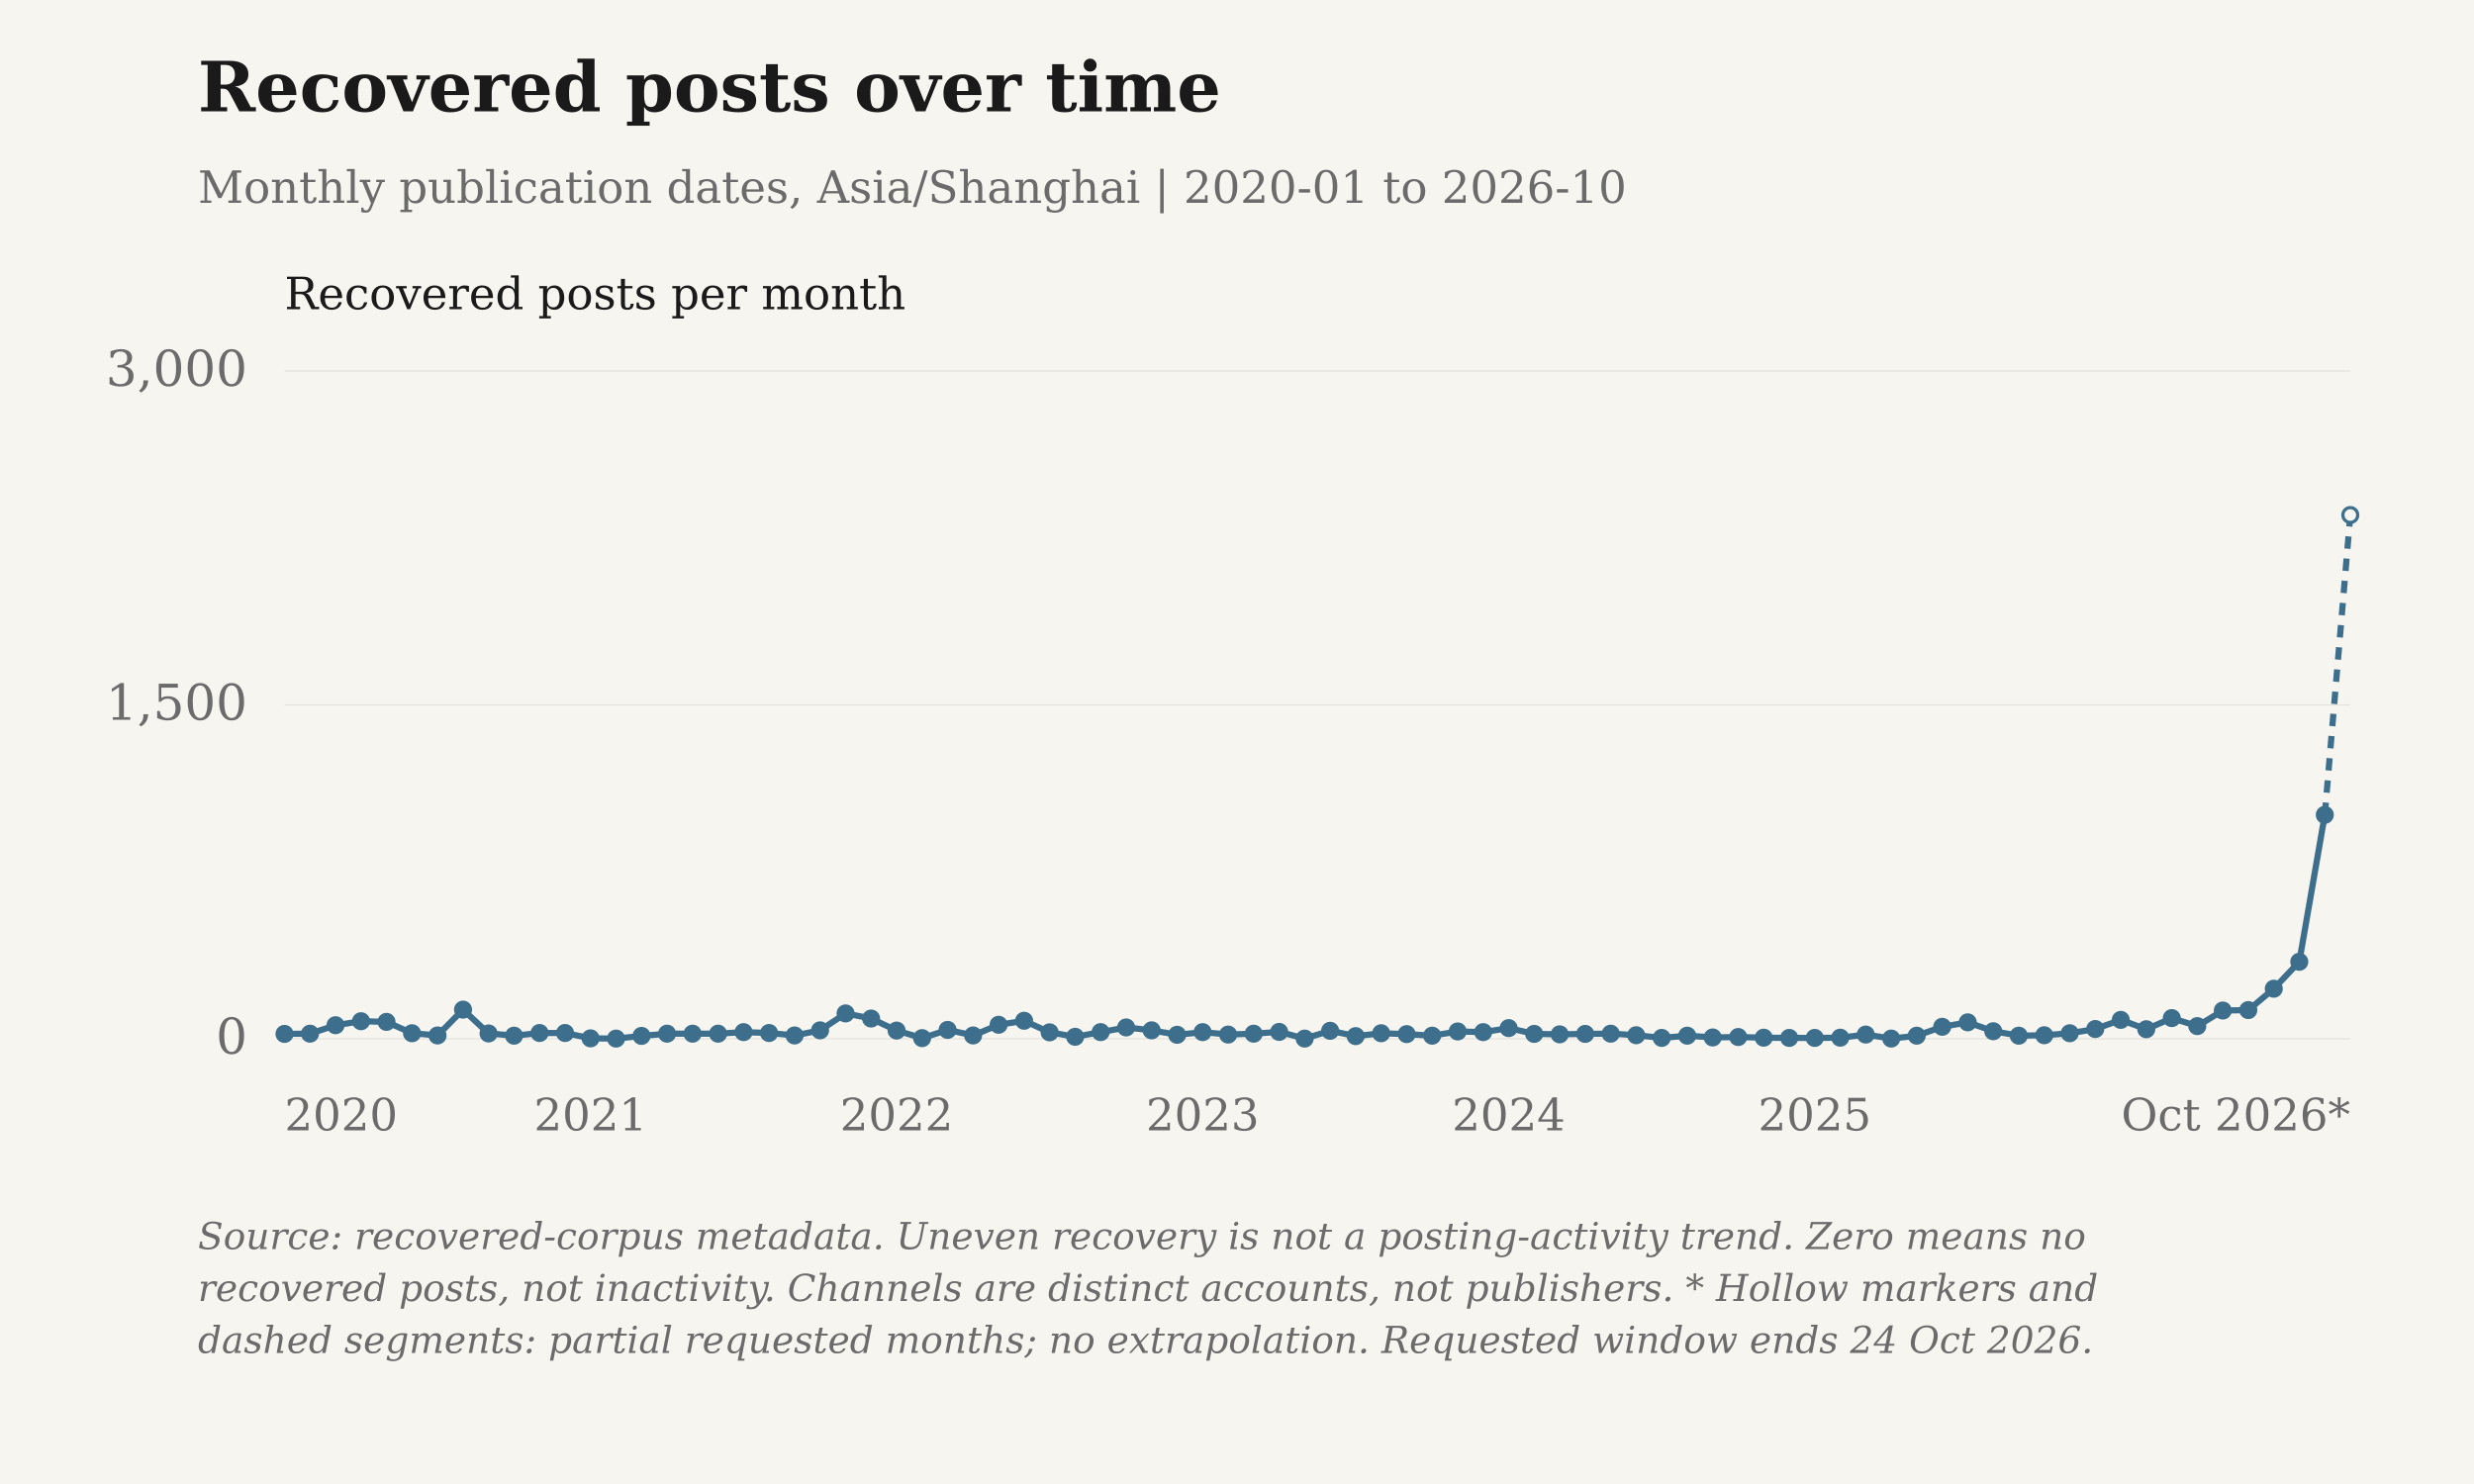
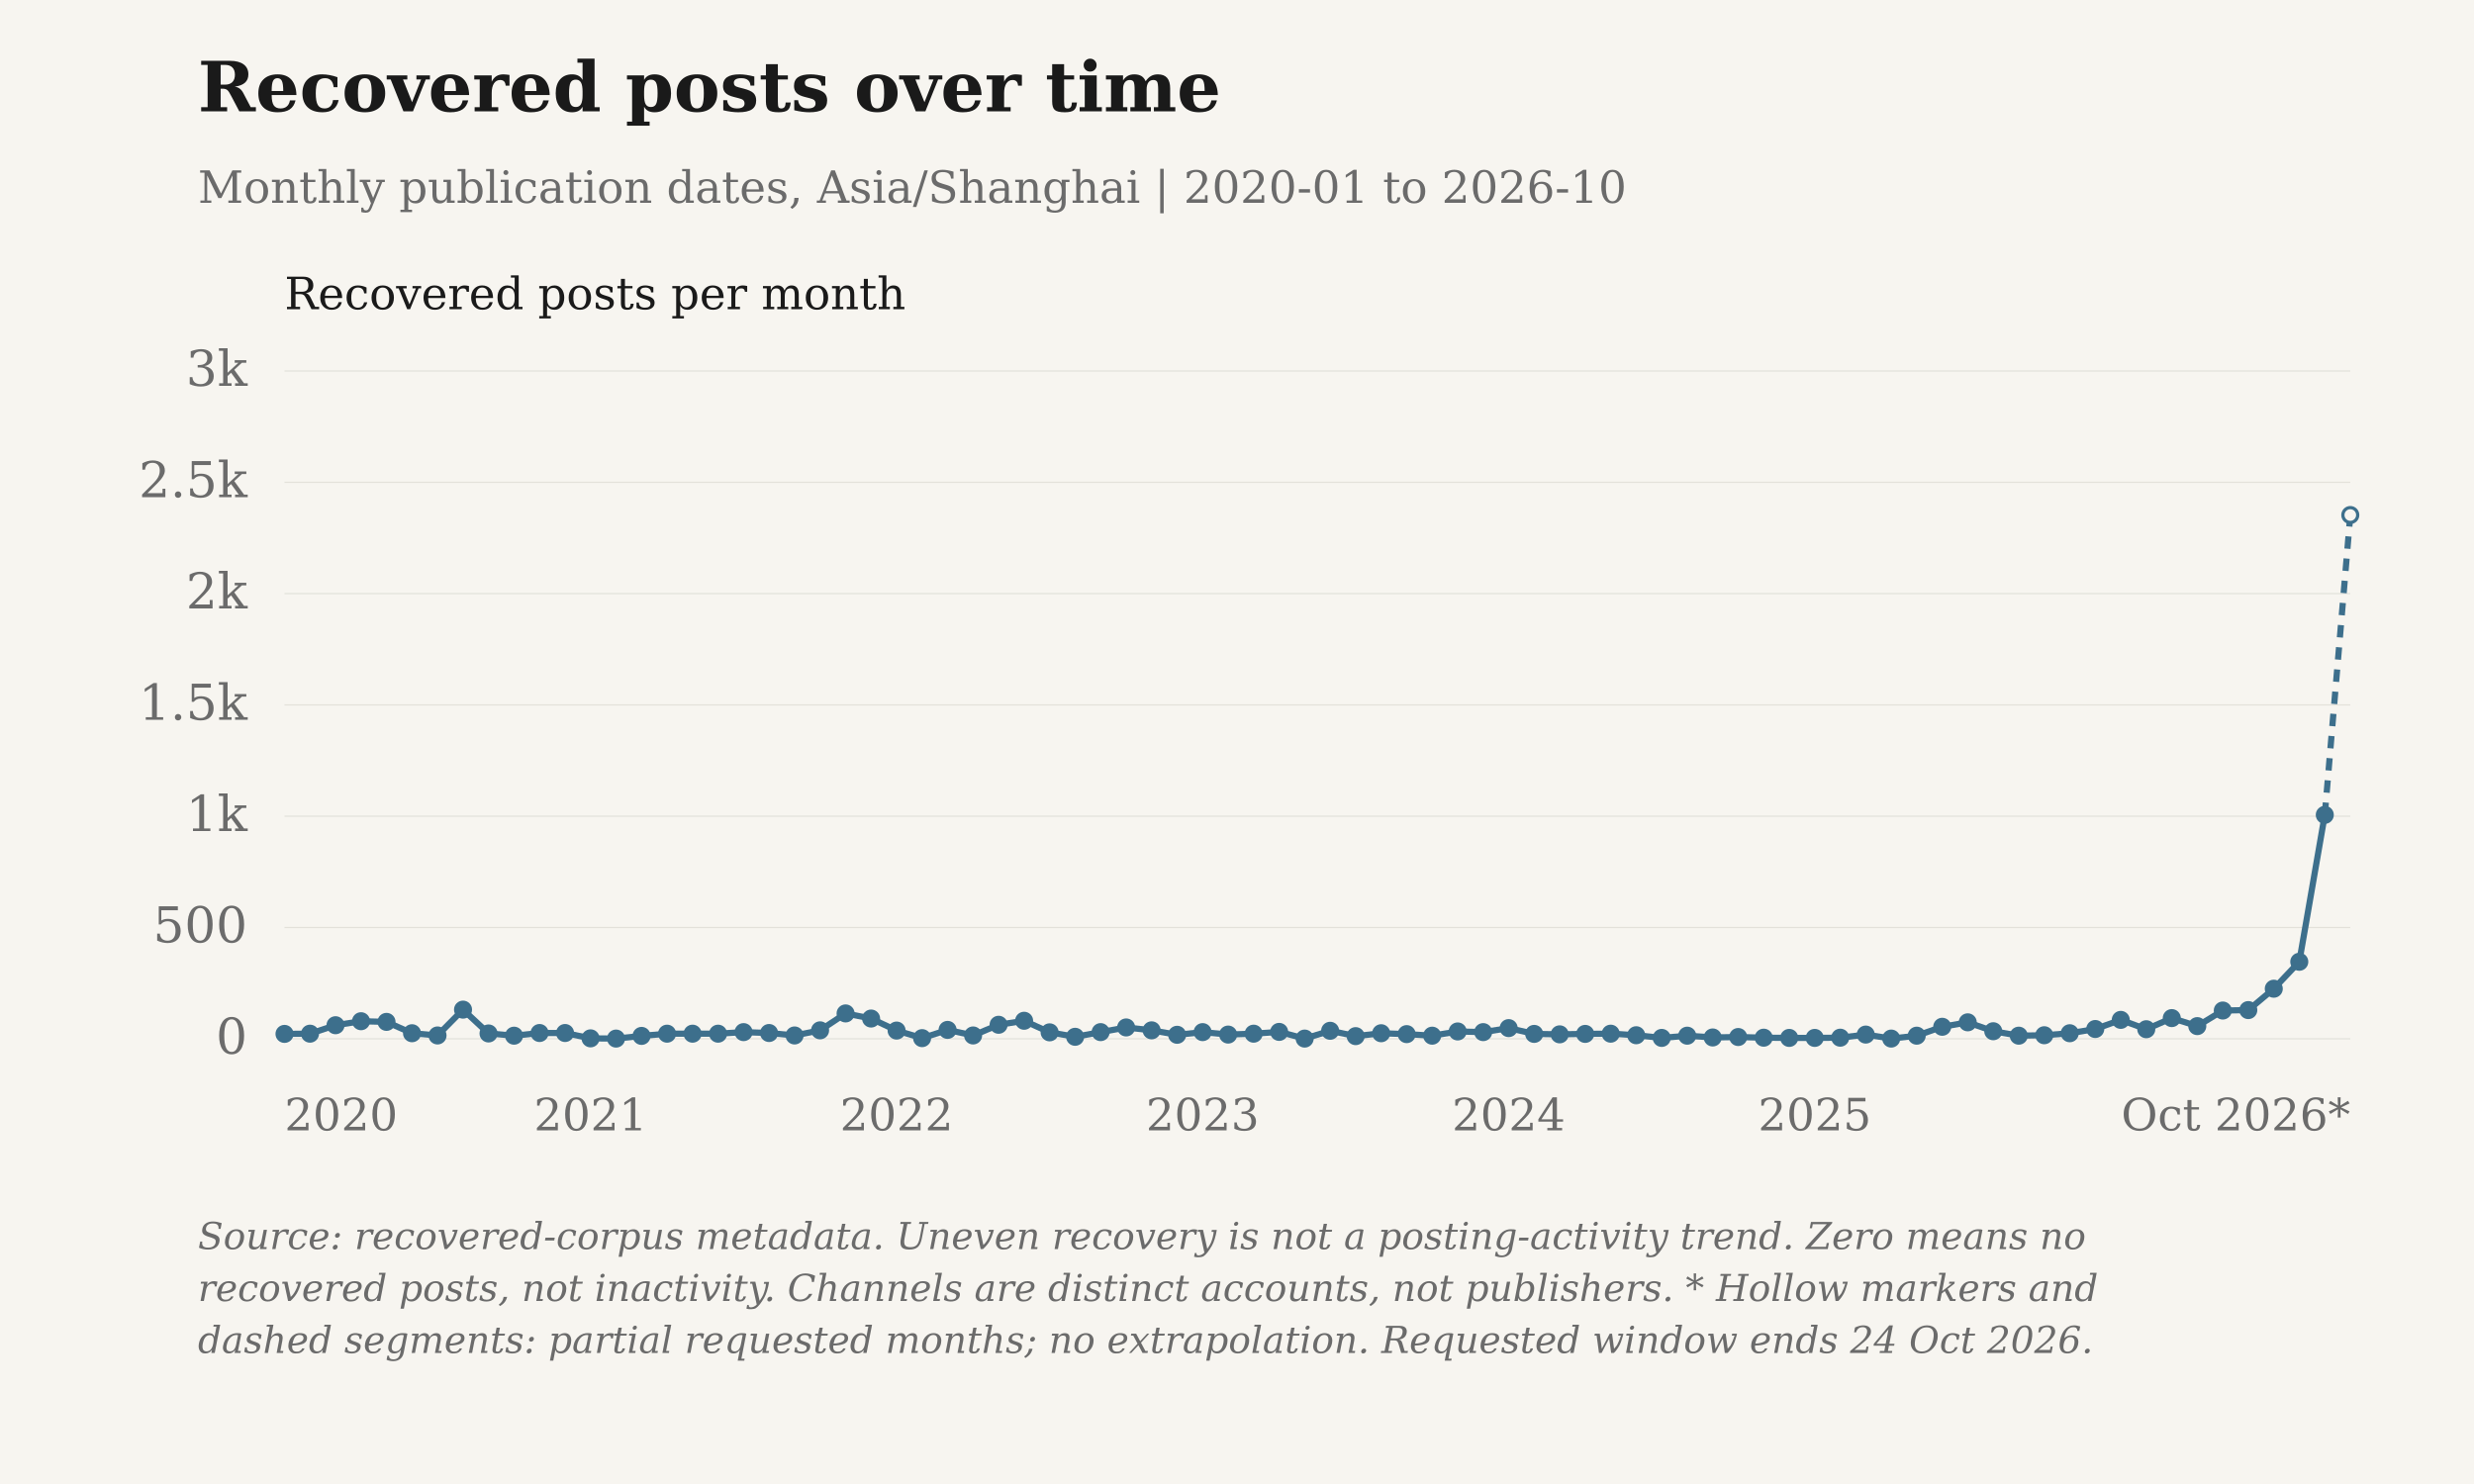
<svg xmlns="http://www.w3.org/2000/svg" viewBox="0 0 1000 600" role="img" data-metric="monthly-posts" aria-label="Recovered posts over time">
  <rect class="chart-background" width="1000" height="600" fill="#F7F5F0" />
  <g font-family="DejaVu Serif, Georgia, 'Times New Roman', serif" font-size="20" fill="#6B6B6B">
    <text x="80" y="45" font-size="28" font-weight="bold" fill="#1A1A1A">Recovered posts over time</text>
    <text x="80" y="82" font-size="18">Monthly publication dates, Asia/Shanghai | 2020-01 to 2026-10</text>
    <text class="axis-unit" x="115" y="125" font-size="18" fill="#1A1A1A">Recovered posts per month</text>
    <path d="M115 420.00H950" stroke="#D6D3CC" stroke-opacity=".6" stroke-width=".5" />
    <text x="100" y="426.00" text-anchor="end">0</text>
+     <path d="M115 375.00H950" stroke="#D6D3CC" stroke-opacity=".6" stroke-width=".5" />
+     <text x="100" y="381.00" text-anchor="end">500</text>
+     <path d="M115 330.00H950" stroke="#D6D3CC" stroke-opacity=".6" stroke-width=".5" />
+     <text x="100" y="336.00" text-anchor="end">1k</text>
    <path d="M115 285.00H950" stroke="#D6D3CC" stroke-opacity=".6" stroke-width=".5" />
-     <text x="100" y="291.00" text-anchor="end">1,500</text>
+     <text x="100" y="291.00" text-anchor="end">1.5k</text>
+     <path d="M115 240.00H950" stroke="#D6D3CC" stroke-opacity=".6" stroke-width=".5" />
+     <text x="100" y="246.00" text-anchor="end">2k</text>
+     <path d="M115 195.00H950" stroke="#D6D3CC" stroke-opacity=".6" stroke-width=".5" />
+     <text x="100" y="201.00" text-anchor="end">2.5k</text>
    <path d="M115 150.00H950" stroke="#D6D3CC" stroke-opacity=".6" stroke-width=".5" />
-     <text x="100" y="156.00" text-anchor="end">3,000</text>
-     <text x="115.00" y="457" text-anchor="start" font-size="18">2020</text>
-     <text x="238.70" y="457" text-anchor="middle" font-size="18">2021</text>
-     <text x="362.41" y="457" text-anchor="middle" font-size="18">2022</text>
-     <text x="486.11" y="457" text-anchor="middle" font-size="18">2023</text>
-     <text x="609.81" y="457" text-anchor="middle" font-size="18">2024</text>
-     <text x="733.52" y="457" text-anchor="middle" font-size="18">2025</text>
-     <text x="950.00" y="457" text-anchor="end" font-size="18">Oct 2026*</text>
+     <text x="100" y="156.00" text-anchor="end">3k</text>
+     <text class="date-tick" data-period="2020-01" x="115.00" y="457" text-anchor="start" font-size="18">2020</text>
+     <text class="date-tick" data-period="2021-01" x="238.70" y="457" text-anchor="middle" font-size="18">2021</text>
+     <text class="date-tick" data-period="2022-01" x="362.41" y="457" text-anchor="middle" font-size="18">2022</text>
+     <text class="date-tick" data-period="2023-01" x="486.11" y="457" text-anchor="middle" font-size="18">2023</text>
+     <text class="date-tick" data-period="2024-01" x="609.81" y="457" text-anchor="middle" font-size="18">2024</text>
+     <text class="date-tick" data-period="2025-01" x="733.52" y="457" text-anchor="middle" font-size="18">2025</text>
+     <text class="date-tick" data-period="2026-10" x="950.00" y="457" text-anchor="end" font-size="18">Oct 2026*</text>
    <path class="data-line" d="M115.00,418.02 L125.31,417.93" fill="none" stroke="#3D6F8C" stroke-width="2.5" />
    <path class="data-line" d="M125.31,417.93 L135.62,414.51" fill="none" stroke="#3D6F8C" stroke-width="2.5" />
    <path class="data-line" d="M135.62,414.51 L145.93,412.89" fill="none" stroke="#3D6F8C" stroke-width="2.5" />
    <path class="data-line" d="M145.93,412.89 L156.23,413.16" fill="none" stroke="#3D6F8C" stroke-width="2.5" />
    <path class="data-line" d="M156.23,413.16 L166.54,417.75" fill="none" stroke="#3D6F8C" stroke-width="2.5" />
    <path class="data-line" d="M166.54,417.75 L176.85,418.65" fill="none" stroke="#3D6F8C" stroke-width="2.5" />
    <path class="data-line" d="M176.85,418.65 L187.16,408.21" fill="none" stroke="#3D6F8C" stroke-width="2.5" />
    <path class="data-line" d="M187.16,408.21 L197.47,417.84" fill="none" stroke="#3D6F8C" stroke-width="2.5" />
    <path class="data-line" d="M197.47,417.84 L207.78,418.74" fill="none" stroke="#3D6F8C" stroke-width="2.5" />
    <path class="data-line" d="M207.78,418.74 L218.09,417.66" fill="none" stroke="#3D6F8C" stroke-width="2.5" />
    <path class="data-line" d="M218.09,417.66 L228.40,417.66" fill="none" stroke="#3D6F8C" stroke-width="2.5" />
    <path class="data-line" d="M228.40,417.66 L238.70,419.82" fill="none" stroke="#3D6F8C" stroke-width="2.5" />
    <path class="data-line" d="M238.70,419.82 L249.01,419.91" fill="none" stroke="#3D6F8C" stroke-width="2.5" />
    <path class="data-line" d="M249.01,419.91 L259.32,418.83" fill="none" stroke="#3D6F8C" stroke-width="2.5" />
    <path class="data-line" d="M259.32,418.83 L269.63,417.93" fill="none" stroke="#3D6F8C" stroke-width="2.5" />
    <path class="data-line" d="M269.63,417.93 L279.94,417.93" fill="none" stroke="#3D6F8C" stroke-width="2.5" />
    <path class="data-line" d="M279.94,417.93 L290.25,417.93" fill="none" stroke="#3D6F8C" stroke-width="2.5" />
    <path class="data-line" d="M290.25,417.93 L300.56,417.30" fill="none" stroke="#3D6F8C" stroke-width="2.5" />
    <path class="data-line" d="M300.56,417.30 L310.86,417.66" fill="none" stroke="#3D6F8C" stroke-width="2.5" />
    <path class="data-line" d="M310.86,417.66 L321.17,418.65" fill="none" stroke="#3D6F8C" stroke-width="2.5" />
    <path class="data-line" d="M321.17,418.65 L331.48,416.58" fill="none" stroke="#3D6F8C" stroke-width="2.5" />
    <path class="data-line" d="M331.48,416.58 L341.79,409.74" fill="none" stroke="#3D6F8C" stroke-width="2.5" />
    <path class="data-line" d="M341.79,409.74 L352.10,411.81" fill="none" stroke="#3D6F8C" stroke-width="2.5" />
    <path class="data-line" d="M352.10,411.81 L362.41,416.67" fill="none" stroke="#3D6F8C" stroke-width="2.5" />
    <path class="data-line" d="M362.41,416.67 L372.72,419.73" fill="none" stroke="#3D6F8C" stroke-width="2.5" />
    <path class="data-line" d="M372.72,419.73 L383.02,416.40" fill="none" stroke="#3D6F8C" stroke-width="2.5" />
    <path class="data-line" d="M383.02,416.40 L393.33,418.65" fill="none" stroke="#3D6F8C" stroke-width="2.5" />
    <path class="data-line" d="M393.33,418.65 L403.64,414.33" fill="none" stroke="#3D6F8C" stroke-width="2.5" />
    <path class="data-line" d="M403.64,414.33 L413.95,412.71" fill="none" stroke="#3D6F8C" stroke-width="2.5" />
    <path class="data-line" d="M413.95,412.71 L424.26,417.39" fill="none" stroke="#3D6F8C" stroke-width="2.5" />
    <path class="data-line" d="M424.26,417.39 L434.57,419.19" fill="none" stroke="#3D6F8C" stroke-width="2.5" />
    <path class="data-line" d="M434.57,419.19 L444.88,417.30" fill="none" stroke="#3D6F8C" stroke-width="2.5" />
    <path class="data-line" d="M444.88,417.30 L455.19,415.41" fill="none" stroke="#3D6F8C" stroke-width="2.5" />
    <path class="data-line" d="M455.19,415.41 L465.49,416.58" fill="none" stroke="#3D6F8C" stroke-width="2.5" />
    <path class="data-line" d="M465.49,416.58 L475.80,418.38" fill="none" stroke="#3D6F8C" stroke-width="2.5" />
    <path class="data-line" d="M475.80,418.38 L486.11,417.30" fill="none" stroke="#3D6F8C" stroke-width="2.5" />
    <path class="data-line" d="M486.11,417.30 L496.42,418.29" fill="none" stroke="#3D6F8C" stroke-width="2.5" />
    <path class="data-line" d="M496.42,418.29 L506.73,417.93" fill="none" stroke="#3D6F8C" stroke-width="2.5" />
    <path class="data-line" d="M506.73,417.93 L517.04,417.21" fill="none" stroke="#3D6F8C" stroke-width="2.5" />
    <path class="data-line" d="M517.04,417.21 L527.35,419.91" fill="none" stroke="#3D6F8C" stroke-width="2.5" />
    <path class="data-line" d="M527.35,419.91 L537.65,416.76" fill="none" stroke="#3D6F8C" stroke-width="2.5" />
    <path class="data-line" d="M537.65,416.76 L547.96,418.92" fill="none" stroke="#3D6F8C" stroke-width="2.5" />
    <path class="data-line" d="M547.96,418.92 L558.27,417.75" fill="none" stroke="#3D6F8C" stroke-width="2.5" />
    <path class="data-line" d="M558.27,417.75 L568.58,418.11" fill="none" stroke="#3D6F8C" stroke-width="2.5" />
    <path class="data-line" d="M568.58,418.11 L578.89,418.74" fill="none" stroke="#3D6F8C" stroke-width="2.5" />
    <path class="data-line" d="M578.89,418.74 L589.20,417.03" fill="none" stroke="#3D6F8C" stroke-width="2.5" />
    <path class="data-line" d="M589.20,417.03 L599.51,417.30" fill="none" stroke="#3D6F8C" stroke-width="2.5" />
    <path class="data-line" d="M599.51,417.30 L609.81,415.68" fill="none" stroke="#3D6F8C" stroke-width="2.5" />
    <path class="data-line" d="M609.81,415.68 L620.12,418.02" fill="none" stroke="#3D6F8C" stroke-width="2.5" />
    <path class="data-line" d="M620.12,418.02 L630.43,418.20" fill="none" stroke="#3D6F8C" stroke-width="2.5" />
    <path class="data-line" d="M630.43,418.20 L640.74,418.02" fill="none" stroke="#3D6F8C" stroke-width="2.5" />
    <path class="data-line" d="M640.74,418.02 L651.05,417.93" fill="none" stroke="#3D6F8C" stroke-width="2.5" />
    <path class="data-line" d="M651.05,417.93 L661.36,418.56" fill="none" stroke="#3D6F8C" stroke-width="2.5" />
    <path class="data-line" d="M661.36,418.56 L671.67,419.64" fill="none" stroke="#3D6F8C" stroke-width="2.5" />
    <path class="data-line" d="M671.67,419.64 L681.98,418.74" fill="none" stroke="#3D6F8C" stroke-width="2.5" />
    <path class="data-line" d="M681.98,418.74 L692.28,419.46" fill="none" stroke="#3D6F8C" stroke-width="2.5" />
    <path class="data-line" d="M692.28,419.46 L702.59,419.28" fill="none" stroke="#3D6F8C" stroke-width="2.5" />
    <path class="data-line" d="M702.59,419.28 L712.90,419.55" fill="none" stroke="#3D6F8C" stroke-width="2.5" />
    <path class="data-line" d="M712.90,419.55 L723.21,419.64" fill="none" stroke="#3D6F8C" stroke-width="2.5" />
    <path class="data-line" d="M723.21,419.64 L733.52,419.64" fill="none" stroke="#3D6F8C" stroke-width="2.5" />
    <path class="data-line" d="M733.52,419.64 L743.83,419.55" fill="none" stroke="#3D6F8C" stroke-width="2.5" />
    <path class="data-line" d="M743.83,419.55 L754.14,418.29" fill="none" stroke="#3D6F8C" stroke-width="2.5" />
    <path class="data-line" d="M754.14,418.29 L764.44,419.91" fill="none" stroke="#3D6F8C" stroke-width="2.5" />
    <path class="data-line" d="M764.44,419.91 L774.75,418.74" fill="none" stroke="#3D6F8C" stroke-width="2.5" />
    <path class="data-line" d="M774.75,418.74 L785.06,415.14" fill="none" stroke="#3D6F8C" stroke-width="2.5" />
    <path class="data-line" d="M785.06,415.14 L795.37,413.34" fill="none" stroke="#3D6F8C" stroke-width="2.5" />
    <path class="data-line" d="M795.37,413.34 L805.68,416.94" fill="none" stroke="#3D6F8C" stroke-width="2.5" />
    <path class="data-line" d="M805.68,416.94 L815.99,418.74" fill="none" stroke="#3D6F8C" stroke-width="2.5" />
    <path class="data-line" d="M815.99,418.74 L826.30,418.56" fill="none" stroke="#3D6F8C" stroke-width="2.5" />
    <path class="data-line" d="M826.30,418.56 L836.60,417.75" fill="none" stroke="#3D6F8C" stroke-width="2.5" />
    <path class="data-line" d="M836.60,417.75 L846.91,416.04" fill="none" stroke="#3D6F8C" stroke-width="2.5" />
    <path class="data-line" d="M846.91,416.04 L857.22,412.35" fill="none" stroke="#3D6F8C" stroke-width="2.5" />
    <path class="data-line" d="M857.22,412.35 L867.53,416.13" fill="none" stroke="#3D6F8C" stroke-width="2.5" />
    <path class="data-line" d="M867.53,416.13 L877.84,411.63" fill="none" stroke="#3D6F8C" stroke-width="2.5" />
    <path class="data-line" d="M877.84,411.63 L888.15,414.87" fill="none" stroke="#3D6F8C" stroke-width="2.5" />
    <path class="data-line" d="M888.15,414.87 L898.46,408.57" fill="none" stroke="#3D6F8C" stroke-width="2.5" />
    <path class="data-line" d="M898.46,408.57 L908.77,408.39" fill="none" stroke="#3D6F8C" stroke-width="2.5" />
    <path class="data-line" d="M908.77,408.39 L919.07,399.75" fill="none" stroke="#3D6F8C" stroke-width="2.5" />
    <path class="data-line" d="M919.07,399.75 L929.38,388.86" fill="none" stroke="#3D6F8C" stroke-width="2.5" />
    <path class="data-line" d="M929.38,388.86 L939.69,329.46" fill="none" stroke="#3D6F8C" stroke-width="2.5" />
    <path class="data-line" d="M939.69,329.46 L950.00,208.23" fill="none" stroke="#3D6F8C" stroke-width="2.5" stroke-dasharray="5 4" />
    <circle class="data-point" data-month="2020-01" data-value="22" data-partial-window="false" cx="115.00" cy="418.02" r="3" fill="#3D6F8C" stroke="#3D6F8C" stroke-width="1.3" />
    <circle class="data-point" data-month="2020-02" data-value="23" data-partial-window="false" cx="125.31" cy="417.93" r="3" fill="#3D6F8C" stroke="#3D6F8C" stroke-width="1.3" />
    <circle class="data-point" data-month="2020-03" data-value="61" data-partial-window="false" cx="135.62" cy="414.51" r="3" fill="#3D6F8C" stroke="#3D6F8C" stroke-width="1.3" />
    <circle class="data-point" data-month="2020-04" data-value="79" data-partial-window="false" cx="145.93" cy="412.89" r="3" fill="#3D6F8C" stroke="#3D6F8C" stroke-width="1.3" />
    <circle class="data-point" data-month="2020-05" data-value="76" data-partial-window="false" cx="156.23" cy="413.16" r="3" fill="#3D6F8C" stroke="#3D6F8C" stroke-width="1.3" />
    <circle class="data-point" data-month="2020-06" data-value="25" data-partial-window="false" cx="166.54" cy="417.75" r="3" fill="#3D6F8C" stroke="#3D6F8C" stroke-width="1.3" />
    <circle class="data-point" data-month="2020-07" data-value="15" data-partial-window="false" cx="176.85" cy="418.65" r="3" fill="#3D6F8C" stroke="#3D6F8C" stroke-width="1.3" />
    <circle class="data-point" data-month="2020-08" data-value="131" data-partial-window="false" cx="187.16" cy="408.21" r="3" fill="#3D6F8C" stroke="#3D6F8C" stroke-width="1.3" />
    <circle class="data-point" data-month="2020-09" data-value="24" data-partial-window="false" cx="197.47" cy="417.84" r="3" fill="#3D6F8C" stroke="#3D6F8C" stroke-width="1.3" />
    <circle class="data-point" data-month="2020-10" data-value="14" data-partial-window="false" cx="207.78" cy="418.74" r="3" fill="#3D6F8C" stroke="#3D6F8C" stroke-width="1.3" />
    <circle class="data-point" data-month="2020-11" data-value="26" data-partial-window="false" cx="218.09" cy="417.66" r="3" fill="#3D6F8C" stroke="#3D6F8C" stroke-width="1.3" />
    <circle class="data-point" data-month="2020-12" data-value="26" data-partial-window="false" cx="228.40" cy="417.66" r="3" fill="#3D6F8C" stroke="#3D6F8C" stroke-width="1.3" />
    <circle class="data-point" data-month="2021-01" data-value="2" data-partial-window="false" cx="238.70" cy="419.82" r="3" fill="#3D6F8C" stroke="#3D6F8C" stroke-width="1.3" />
    <circle class="data-point" data-month="2021-02" data-value="1" data-partial-window="false" cx="249.01" cy="419.91" r="3" fill="#3D6F8C" stroke="#3D6F8C" stroke-width="1.3" />
    <circle class="data-point" data-month="2021-03" data-value="13" data-partial-window="false" cx="259.32" cy="418.83" r="3" fill="#3D6F8C" stroke="#3D6F8C" stroke-width="1.3" />
    <circle class="data-point" data-month="2021-04" data-value="23" data-partial-window="false" cx="269.63" cy="417.93" r="3" fill="#3D6F8C" stroke="#3D6F8C" stroke-width="1.3" />
    <circle class="data-point" data-month="2021-05" data-value="23" data-partial-window="false" cx="279.94" cy="417.93" r="3" fill="#3D6F8C" stroke="#3D6F8C" stroke-width="1.3" />
    <circle class="data-point" data-month="2021-06" data-value="23" data-partial-window="false" cx="290.25" cy="417.93" r="3" fill="#3D6F8C" stroke="#3D6F8C" stroke-width="1.3" />
    <circle class="data-point" data-month="2021-07" data-value="30" data-partial-window="false" cx="300.56" cy="417.30" r="3" fill="#3D6F8C" stroke="#3D6F8C" stroke-width="1.3" />
    <circle class="data-point" data-month="2021-08" data-value="26" data-partial-window="false" cx="310.86" cy="417.66" r="3" fill="#3D6F8C" stroke="#3D6F8C" stroke-width="1.3" />
    <circle class="data-point" data-month="2021-09" data-value="15" data-partial-window="false" cx="321.17" cy="418.65" r="3" fill="#3D6F8C" stroke="#3D6F8C" stroke-width="1.3" />
    <circle class="data-point" data-month="2021-10" data-value="38" data-partial-window="false" cx="331.48" cy="416.58" r="3" fill="#3D6F8C" stroke="#3D6F8C" stroke-width="1.3" />
    <circle class="data-point" data-month="2021-11" data-value="114" data-partial-window="false" cx="341.79" cy="409.74" r="3" fill="#3D6F8C" stroke="#3D6F8C" stroke-width="1.3" />
    <circle class="data-point" data-month="2021-12" data-value="91" data-partial-window="false" cx="352.10" cy="411.81" r="3" fill="#3D6F8C" stroke="#3D6F8C" stroke-width="1.3" />
    <circle class="data-point" data-month="2022-01" data-value="37" data-partial-window="false" cx="362.41" cy="416.67" r="3" fill="#3D6F8C" stroke="#3D6F8C" stroke-width="1.3" />
    <circle class="data-point" data-month="2022-02" data-value="3" data-partial-window="false" cx="372.72" cy="419.73" r="3" fill="#3D6F8C" stroke="#3D6F8C" stroke-width="1.3" />
    <circle class="data-point" data-month="2022-03" data-value="40" data-partial-window="false" cx="383.02" cy="416.40" r="3" fill="#3D6F8C" stroke="#3D6F8C" stroke-width="1.3" />
    <circle class="data-point" data-month="2022-04" data-value="15" data-partial-window="false" cx="393.33" cy="418.65" r="3" fill="#3D6F8C" stroke="#3D6F8C" stroke-width="1.3" />
    <circle class="data-point" data-month="2022-05" data-value="63" data-partial-window="false" cx="403.64" cy="414.33" r="3" fill="#3D6F8C" stroke="#3D6F8C" stroke-width="1.3" />
    <circle class="data-point" data-month="2022-06" data-value="81" data-partial-window="false" cx="413.95" cy="412.71" r="3" fill="#3D6F8C" stroke="#3D6F8C" stroke-width="1.3" />
    <circle class="data-point" data-month="2022-07" data-value="29" data-partial-window="false" cx="424.26" cy="417.39" r="3" fill="#3D6F8C" stroke="#3D6F8C" stroke-width="1.3" />
    <circle class="data-point" data-month="2022-08" data-value="9" data-partial-window="false" cx="434.57" cy="419.19" r="3" fill="#3D6F8C" stroke="#3D6F8C" stroke-width="1.3" />
    <circle class="data-point" data-month="2022-09" data-value="30" data-partial-window="false" cx="444.88" cy="417.30" r="3" fill="#3D6F8C" stroke="#3D6F8C" stroke-width="1.3" />
    <circle class="data-point" data-month="2022-10" data-value="51" data-partial-window="false" cx="455.19" cy="415.41" r="3" fill="#3D6F8C" stroke="#3D6F8C" stroke-width="1.3" />
    <circle class="data-point" data-month="2022-11" data-value="38" data-partial-window="false" cx="465.49" cy="416.58" r="3" fill="#3D6F8C" stroke="#3D6F8C" stroke-width="1.3" />
    <circle class="data-point" data-month="2022-12" data-value="18" data-partial-window="false" cx="475.80" cy="418.38" r="3" fill="#3D6F8C" stroke="#3D6F8C" stroke-width="1.3" />
    <circle class="data-point" data-month="2023-01" data-value="30" data-partial-window="false" cx="486.11" cy="417.30" r="3" fill="#3D6F8C" stroke="#3D6F8C" stroke-width="1.3" />
    <circle class="data-point" data-month="2023-02" data-value="19" data-partial-window="false" cx="496.42" cy="418.29" r="3" fill="#3D6F8C" stroke="#3D6F8C" stroke-width="1.3" />
    <circle class="data-point" data-month="2023-03" data-value="23" data-partial-window="false" cx="506.73" cy="417.93" r="3" fill="#3D6F8C" stroke="#3D6F8C" stroke-width="1.3" />
    <circle class="data-point" data-month="2023-04" data-value="31" data-partial-window="false" cx="517.04" cy="417.21" r="3" fill="#3D6F8C" stroke="#3D6F8C" stroke-width="1.3" />
    <circle class="data-point" data-month="2023-05" data-value="1" data-partial-window="false" cx="527.35" cy="419.91" r="3" fill="#3D6F8C" stroke="#3D6F8C" stroke-width="1.3" />
    <circle class="data-point" data-month="2023-06" data-value="36" data-partial-window="false" cx="537.65" cy="416.76" r="3" fill="#3D6F8C" stroke="#3D6F8C" stroke-width="1.3" />
    <circle class="data-point" data-month="2023-07" data-value="12" data-partial-window="false" cx="547.96" cy="418.92" r="3" fill="#3D6F8C" stroke="#3D6F8C" stroke-width="1.3" />
    <circle class="data-point" data-month="2023-08" data-value="25" data-partial-window="false" cx="558.27" cy="417.75" r="3" fill="#3D6F8C" stroke="#3D6F8C" stroke-width="1.3" />
    <circle class="data-point" data-month="2023-09" data-value="21" data-partial-window="false" cx="568.58" cy="418.11" r="3" fill="#3D6F8C" stroke="#3D6F8C" stroke-width="1.3" />
    <circle class="data-point" data-month="2023-10" data-value="14" data-partial-window="false" cx="578.89" cy="418.74" r="3" fill="#3D6F8C" stroke="#3D6F8C" stroke-width="1.3" />
    <circle class="data-point" data-month="2023-11" data-value="33" data-partial-window="false" cx="589.20" cy="417.03" r="3" fill="#3D6F8C" stroke="#3D6F8C" stroke-width="1.3" />
    <circle class="data-point" data-month="2023-12" data-value="30" data-partial-window="false" cx="599.51" cy="417.30" r="3" fill="#3D6F8C" stroke="#3D6F8C" stroke-width="1.3" />
    <circle class="data-point" data-month="2024-01" data-value="48" data-partial-window="false" cx="609.81" cy="415.68" r="3" fill="#3D6F8C" stroke="#3D6F8C" stroke-width="1.3" />
    <circle class="data-point" data-month="2024-02" data-value="22" data-partial-window="false" cx="620.12" cy="418.02" r="3" fill="#3D6F8C" stroke="#3D6F8C" stroke-width="1.3" />
    <circle class="data-point" data-month="2024-03" data-value="20" data-partial-window="false" cx="630.43" cy="418.20" r="3" fill="#3D6F8C" stroke="#3D6F8C" stroke-width="1.3" />
    <circle class="data-point" data-month="2024-04" data-value="22" data-partial-window="false" cx="640.74" cy="418.02" r="3" fill="#3D6F8C" stroke="#3D6F8C" stroke-width="1.3" />
    <circle class="data-point" data-month="2024-05" data-value="23" data-partial-window="false" cx="651.05" cy="417.93" r="3" fill="#3D6F8C" stroke="#3D6F8C" stroke-width="1.3" />
    <circle class="data-point" data-month="2024-06" data-value="16" data-partial-window="false" cx="661.36" cy="418.56" r="3" fill="#3D6F8C" stroke="#3D6F8C" stroke-width="1.3" />
    <circle class="data-point" data-month="2024-07" data-value="4" data-partial-window="false" cx="671.67" cy="419.64" r="3" fill="#3D6F8C" stroke="#3D6F8C" stroke-width="1.3" />
    <circle class="data-point" data-month="2024-08" data-value="14" data-partial-window="false" cx="681.98" cy="418.74" r="3" fill="#3D6F8C" stroke="#3D6F8C" stroke-width="1.3" />
    <circle class="data-point" data-month="2024-09" data-value="6" data-partial-window="false" cx="692.28" cy="419.46" r="3" fill="#3D6F8C" stroke="#3D6F8C" stroke-width="1.3" />
    <circle class="data-point" data-month="2024-10" data-value="8" data-partial-window="false" cx="702.59" cy="419.28" r="3" fill="#3D6F8C" stroke="#3D6F8C" stroke-width="1.3" />
    <circle class="data-point" data-month="2024-11" data-value="5" data-partial-window="false" cx="712.90" cy="419.55" r="3" fill="#3D6F8C" stroke="#3D6F8C" stroke-width="1.3" />
    <circle class="data-point" data-month="2024-12" data-value="4" data-partial-window="false" cx="723.21" cy="419.64" r="3" fill="#3D6F8C" stroke="#3D6F8C" stroke-width="1.3" />
    <circle class="data-point" data-month="2025-01" data-value="4" data-partial-window="false" cx="733.52" cy="419.64" r="3" fill="#3D6F8C" stroke="#3D6F8C" stroke-width="1.3" />
    <circle class="data-point" data-month="2025-02" data-value="5" data-partial-window="false" cx="743.83" cy="419.55" r="3" fill="#3D6F8C" stroke="#3D6F8C" stroke-width="1.3" />
    <circle class="data-point" data-month="2025-03" data-value="19" data-partial-window="false" cx="754.14" cy="418.29" r="3" fill="#3D6F8C" stroke="#3D6F8C" stroke-width="1.3" />
    <circle class="data-point" data-month="2025-04" data-value="1" data-partial-window="false" cx="764.44" cy="419.91" r="3" fill="#3D6F8C" stroke="#3D6F8C" stroke-width="1.3" />
    <circle class="data-point" data-month="2025-05" data-value="14" data-partial-window="false" cx="774.75" cy="418.74" r="3" fill="#3D6F8C" stroke="#3D6F8C" stroke-width="1.3" />
    <circle class="data-point" data-month="2025-06" data-value="54" data-partial-window="false" cx="785.06" cy="415.14" r="3" fill="#3D6F8C" stroke="#3D6F8C" stroke-width="1.3" />
    <circle class="data-point" data-month="2025-07" data-value="74" data-partial-window="false" cx="795.37" cy="413.34" r="3" fill="#3D6F8C" stroke="#3D6F8C" stroke-width="1.3" />
    <circle class="data-point" data-month="2025-08" data-value="34" data-partial-window="false" cx="805.68" cy="416.94" r="3" fill="#3D6F8C" stroke="#3D6F8C" stroke-width="1.3" />
    <circle class="data-point" data-month="2025-09" data-value="14" data-partial-window="false" cx="815.99" cy="418.74" r="3" fill="#3D6F8C" stroke="#3D6F8C" stroke-width="1.3" />
    <circle class="data-point" data-month="2025-10" data-value="16" data-partial-window="false" cx="826.30" cy="418.56" r="3" fill="#3D6F8C" stroke="#3D6F8C" stroke-width="1.3" />
    <circle class="data-point" data-month="2025-11" data-value="25" data-partial-window="false" cx="836.60" cy="417.75" r="3" fill="#3D6F8C" stroke="#3D6F8C" stroke-width="1.3" />
    <circle class="data-point" data-month="2025-12" data-value="44" data-partial-window="false" cx="846.91" cy="416.04" r="3" fill="#3D6F8C" stroke="#3D6F8C" stroke-width="1.3" />
    <circle class="data-point" data-month="2026-01" data-value="85" data-partial-window="false" cx="857.22" cy="412.35" r="3" fill="#3D6F8C" stroke="#3D6F8C" stroke-width="1.3" />
    <circle class="data-point" data-month="2026-02" data-value="43" data-partial-window="false" cx="867.53" cy="416.13" r="3" fill="#3D6F8C" stroke="#3D6F8C" stroke-width="1.3" />
    <circle class="data-point" data-month="2026-03" data-value="93" data-partial-window="false" cx="877.84" cy="411.63" r="3" fill="#3D6F8C" stroke="#3D6F8C" stroke-width="1.3" />
    <circle class="data-point" data-month="2026-04" data-value="57" data-partial-window="false" cx="888.15" cy="414.87" r="3" fill="#3D6F8C" stroke="#3D6F8C" stroke-width="1.3" />
    <circle class="data-point" data-month="2026-05" data-value="127" data-partial-window="false" cx="898.46" cy="408.57" r="3" fill="#3D6F8C" stroke="#3D6F8C" stroke-width="1.3" />
    <circle class="data-point" data-month="2026-06" data-value="129" data-partial-window="false" cx="908.77" cy="408.39" r="3" fill="#3D6F8C" stroke="#3D6F8C" stroke-width="1.3" />
    <circle class="data-point" data-month="2026-07" data-value="225" data-partial-window="false" cx="919.07" cy="399.75" r="3" fill="#3D6F8C" stroke="#3D6F8C" stroke-width="1.3" />
    <circle class="data-point" data-month="2026-08" data-value="346" data-partial-window="false" cx="929.38" cy="388.86" r="3" fill="#3D6F8C" stroke="#3D6F8C" stroke-width="1.3" />
    <circle class="data-point" data-month="2026-09" data-value="1006" data-partial-window="false" cx="939.69" cy="329.46" r="3" fill="#3D6F8C" stroke="#3D6F8C" stroke-width="1.3" />
    <circle class="data-point" data-month="2026-10" data-value="2353" data-partial-window="true" cx="950.00" cy="208.23" r="3" fill="#F7F5F0" stroke="#3D6F8C" stroke-width="1.3" />
    <text class="figure-source" x="80" y="505" font-size="15" font-style="italic">Source: recovered-corpus metadata. Uneven recovery is not a posting-activity trend. Zero means no</text>
    <text class="figure-source" x="80" y="526" font-size="15" font-style="italic">recovered posts, not inactivity. Channels are distinct accounts, not publishers. * Hollow markers and</text>
    <text class="figure-source" x="80" y="547" font-size="15" font-style="italic">dashed segments: partial requested months; no extrapolation. Requested window ends 24 Oct 2026.</text>
  </g>
</svg>
